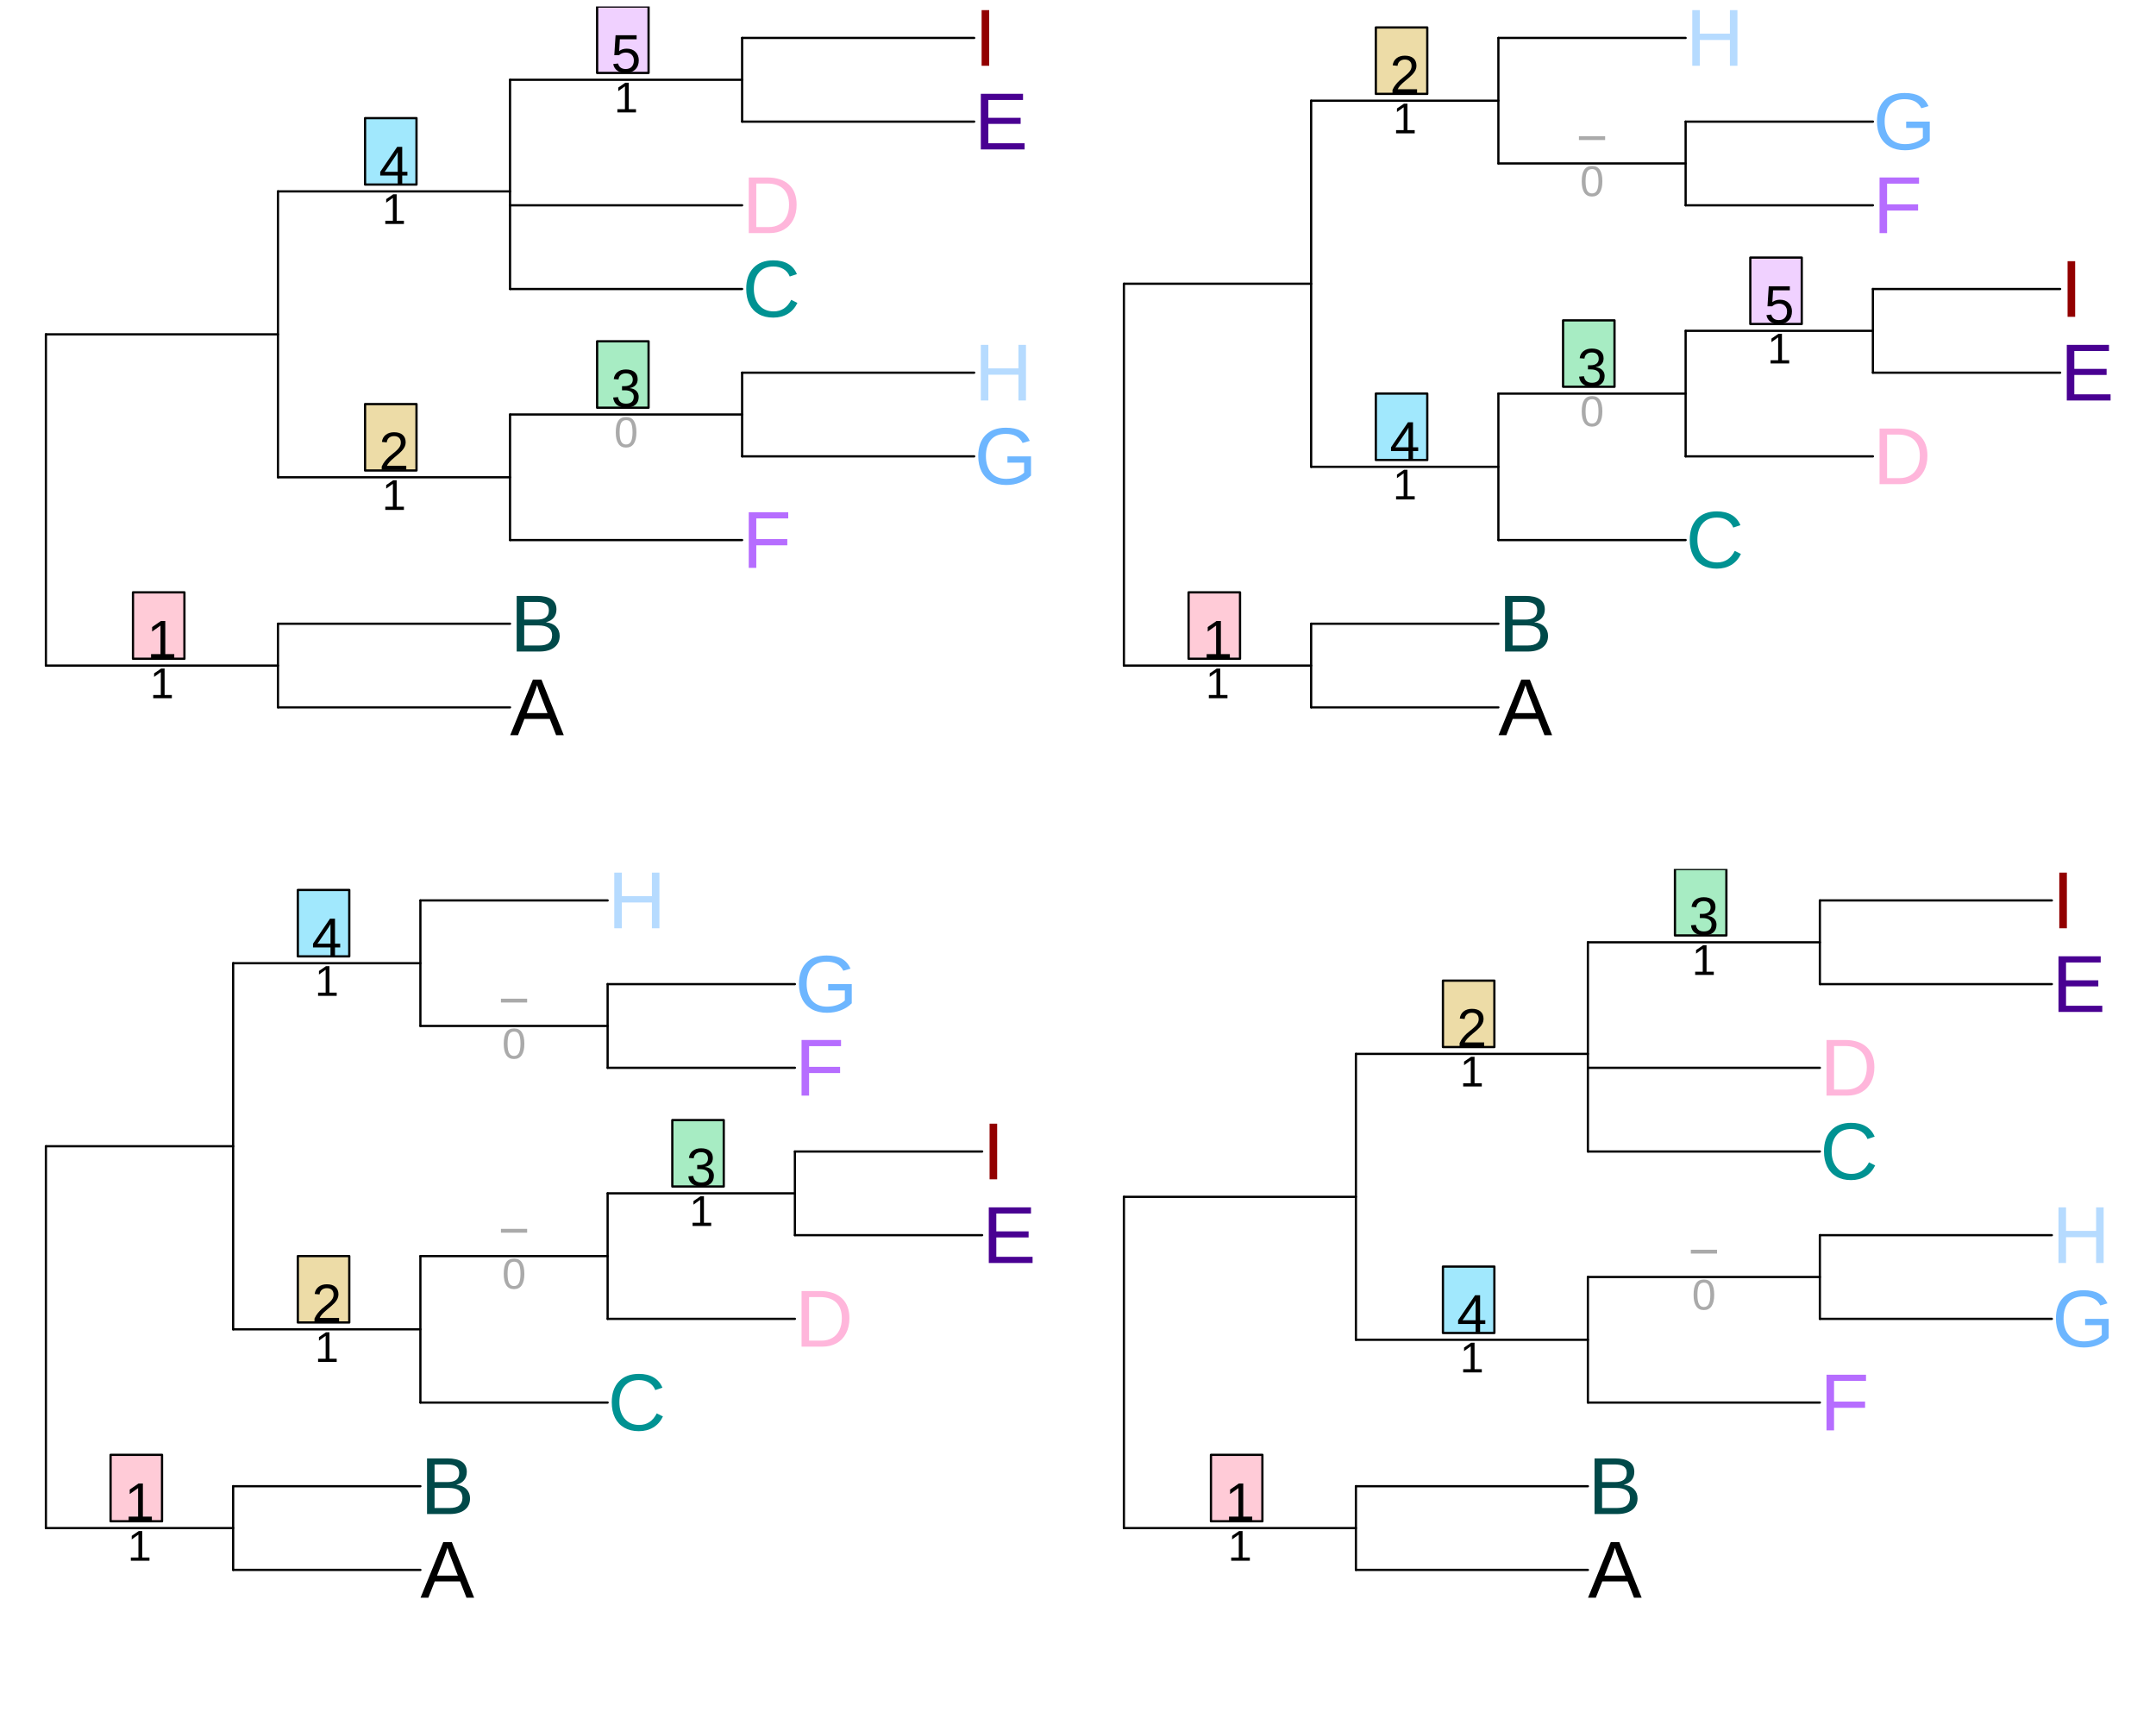
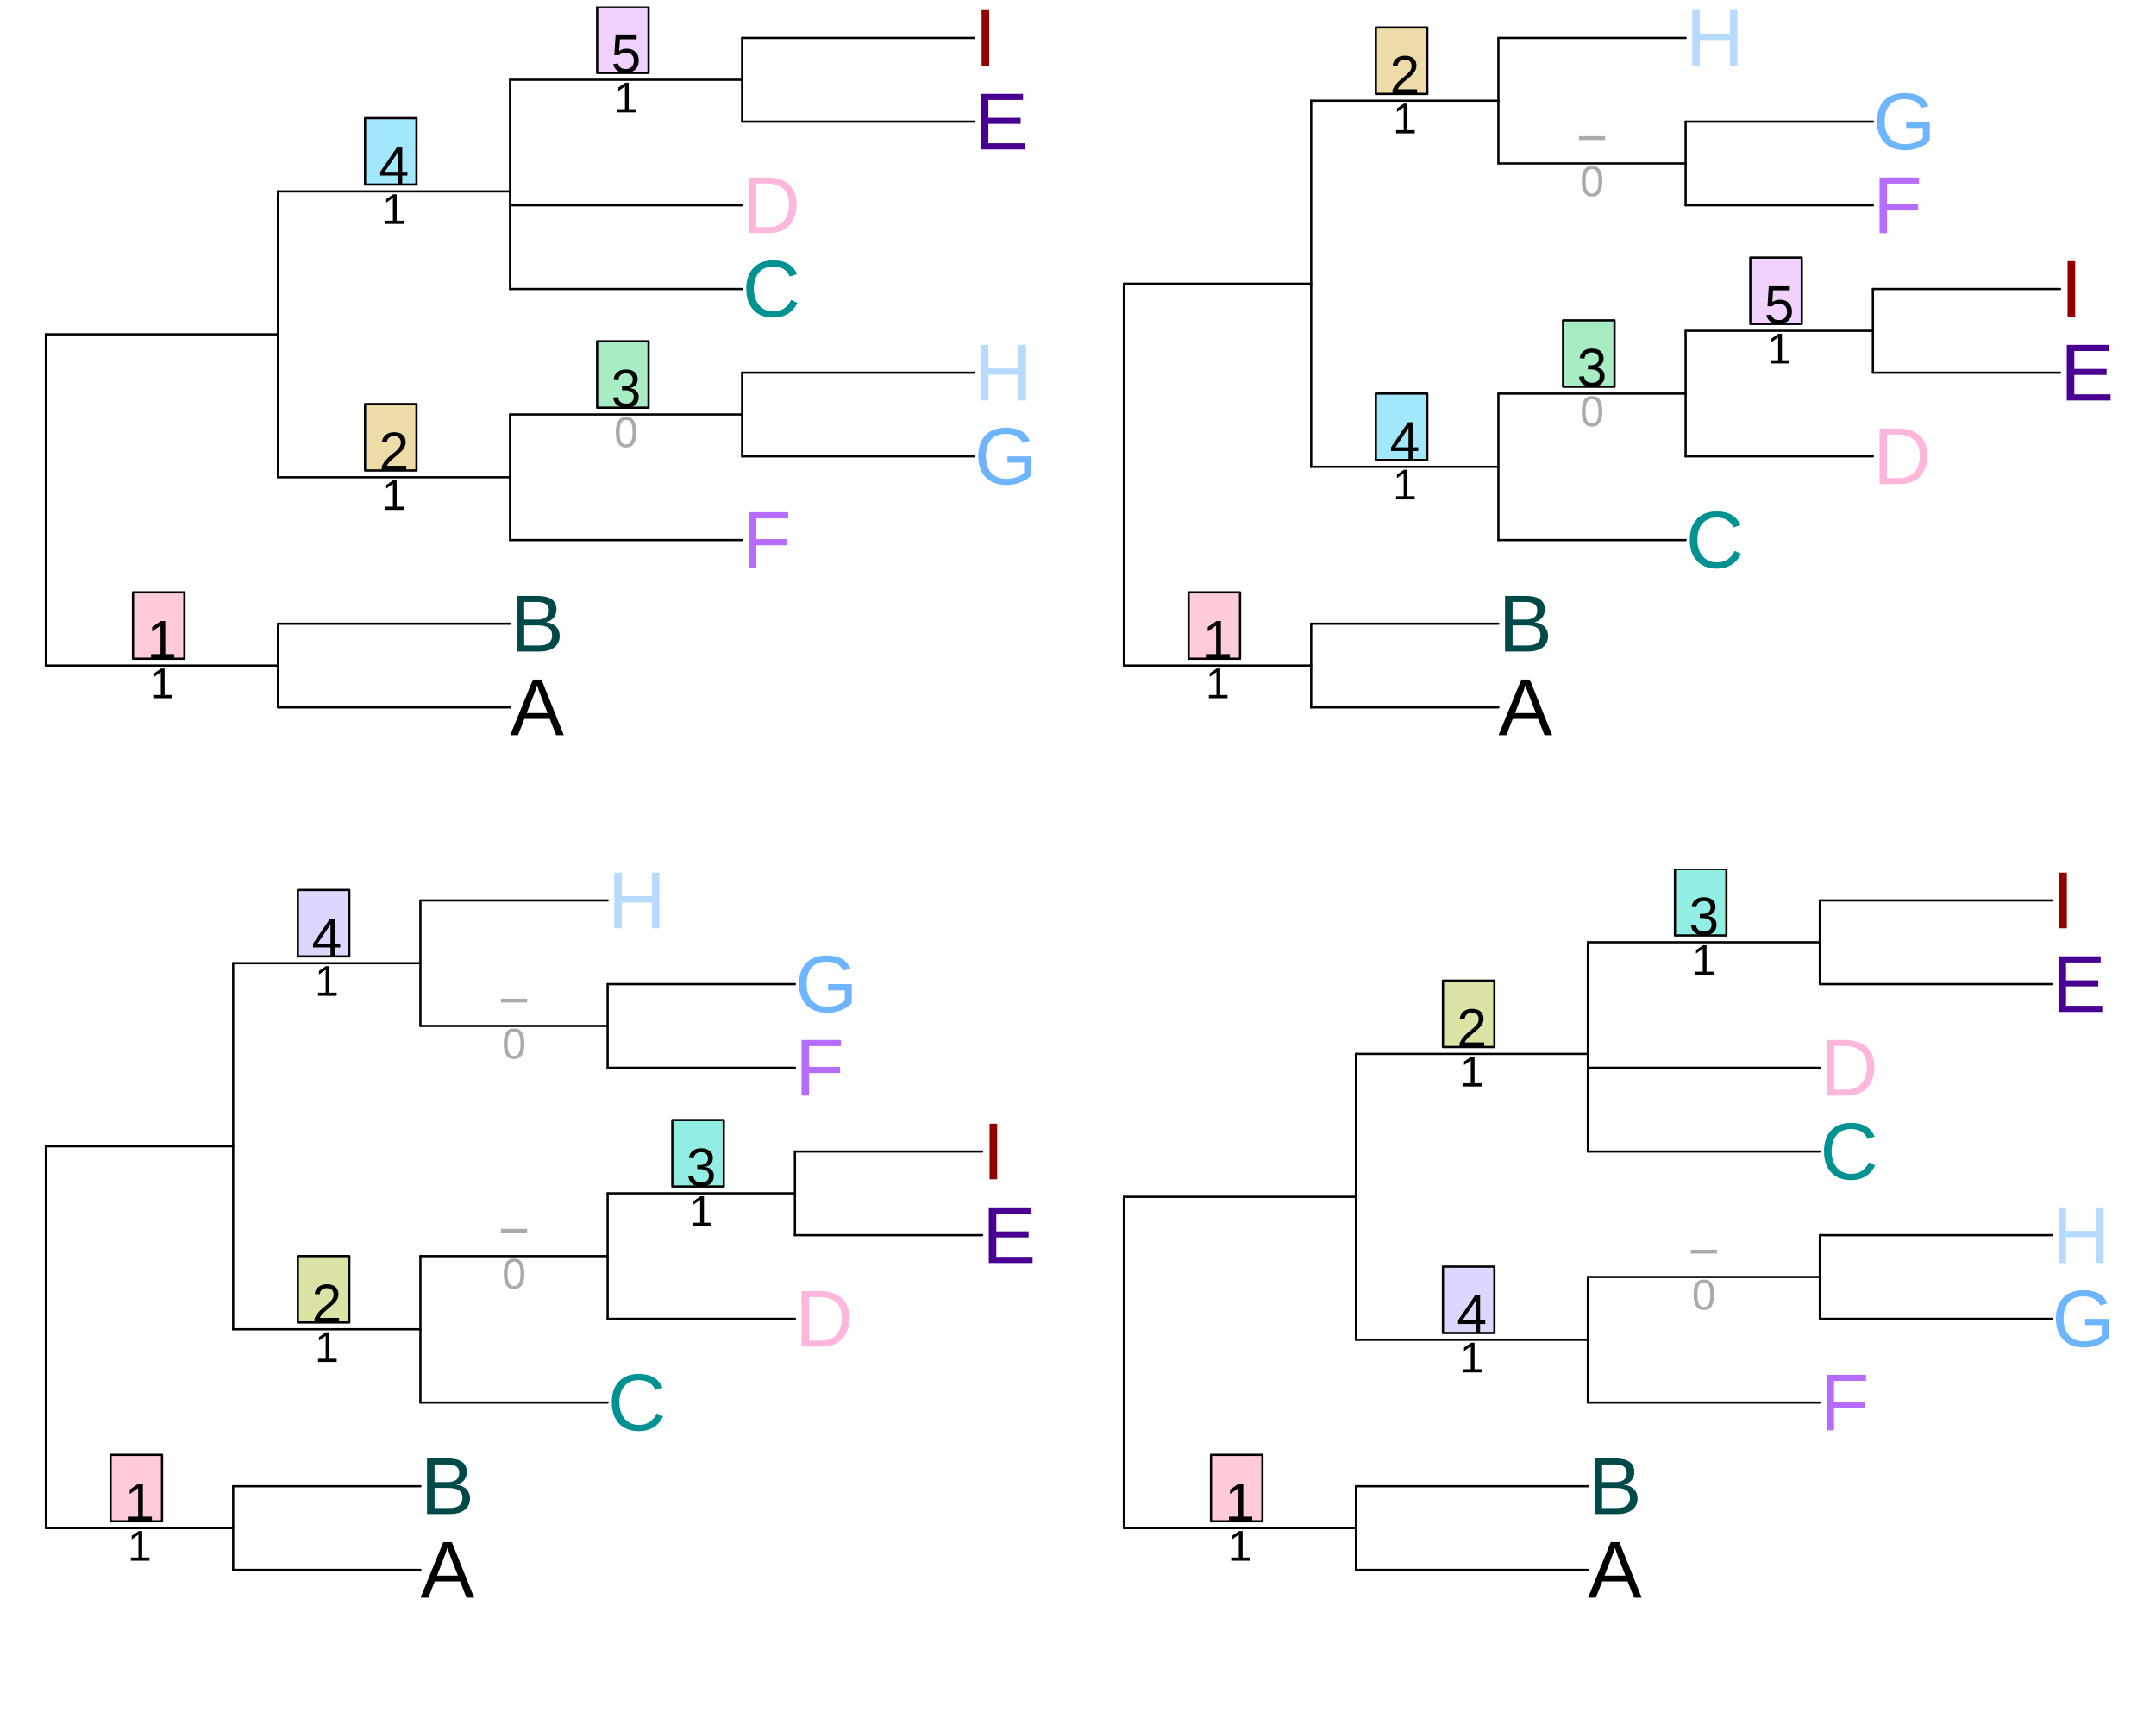
<svg xmlns="http://www.w3.org/2000/svg" viewBox="0 0 720.00 576.00">
  <defs>
    <style type="text/css">
    line, polyline, polygon, path, rect, circle {
      fill: none;
      stroke: #000000;
      stroke-linecap: round;
      stroke-linejoin: round;
      stroke-miterlimit: 10.00;
    }
  </style>
  </defs>
  <rect width="100%" height="100%" style="stroke: none; fill: #FFFFFF;" />
  <defs>
    <clipPath id="cpMC4wMHwzNjAuMDB8Mjg4LjAwfDAuMDA=">
      <rect x="0.00" y="0.00" width="360.00" height="288.00" />
    </clipPath>
  </defs>
  <defs>
    <clipPath id="cpMi4xNnwzNTcuODR8Mjg1Ljg0fDIuMTY=">
      <rect x="2.16" y="2.16" width="355.68" height="283.68" />
    </clipPath>
  </defs>
  <line x1="15.33" y1="222.24" x2="92.83" y2="222.24" style="stroke-width: 0.75;" clip-path="url(#cpMi4xNnwzNTcuODR8Mjg1Ljg0fDIuMTY=)" />
  <line x1="92.83" y1="236.21" x2="170.33" y2="236.21" style="stroke-width: 0.75;" clip-path="url(#cpMi4xNnwzNTcuODR8Mjg1Ljg0fDIuMTY=)" />
  <line x1="92.83" y1="208.27" x2="170.33" y2="208.27" style="stroke-width: 0.75;" clip-path="url(#cpMi4xNnwzNTcuODR8Mjg1Ljg0fDIuMTY=)" />
  <line x1="15.33" y1="111.63" x2="92.83" y2="111.63" style="stroke-width: 0.75;" clip-path="url(#cpMi4xNnwzNTcuODR8Mjg1Ljg0fDIuMTY=)" />
  <line x1="92.83" y1="159.37" x2="170.33" y2="159.37" style="stroke-width: 0.75;" clip-path="url(#cpMi4xNnwzNTcuODR8Mjg1Ljg0fDIuMTY=)" />
  <line x1="170.33" y1="180.33" x2="247.83" y2="180.33" style="stroke-width: 0.75;" clip-path="url(#cpMi4xNnwzNTcuODR8Mjg1Ljg0fDIuMTY=)" />
  <line x1="170.33" y1="138.41" x2="247.83" y2="138.41" style="stroke-width: 0.75;" clip-path="url(#cpMi4xNnwzNTcuODR8Mjg1Ljg0fDIuMTY=)" />
  <line x1="247.83" y1="152.38" x2="325.33" y2="152.38" style="stroke-width: 0.75;" clip-path="url(#cpMi4xNnwzNTcuODR8Mjg1Ljg0fDIuMTY=)" />
  <line x1="247.83" y1="124.44" x2="325.33" y2="124.44" style="stroke-width: 0.75;" clip-path="url(#cpMi4xNnwzNTcuODR8Mjg1Ljg0fDIuMTY=)" />
  <line x1="92.83" y1="63.90" x2="170.33" y2="63.90" style="stroke-width: 0.75;" clip-path="url(#cpMi4xNnwzNTcuODR8Mjg1Ljg0fDIuMTY=)" />
  <line x1="170.33" y1="96.50" x2="247.83" y2="96.50" style="stroke-width: 0.75;" clip-path="url(#cpMi4xNnwzNTcuODR8Mjg1Ljg0fDIuMTY=)" />
  <line x1="170.33" y1="68.55" x2="247.83" y2="68.55" style="stroke-width: 0.75;" clip-path="url(#cpMi4xNnwzNTcuODR8Mjg1Ljg0fDIuMTY=)" />
  <line x1="170.33" y1="26.64" x2="247.83" y2="26.64" style="stroke-width: 0.75;" clip-path="url(#cpMi4xNnwzNTcuODR8Mjg1Ljg0fDIuMTY=)" />
  <line x1="247.83" y1="40.61" x2="325.33" y2="40.61" style="stroke-width: 0.75;" clip-path="url(#cpMi4xNnwzNTcuODR8Mjg1Ljg0fDIuMTY=)" />
  <line x1="247.83" y1="12.67" x2="325.33" y2="12.67" style="stroke-width: 0.75;" clip-path="url(#cpMi4xNnwzNTcuODR8Mjg1Ljg0fDIuMTY=)" />
  <line x1="15.33" y1="222.24" x2="15.33" y2="111.63" style="stroke-width: 0.75;" clip-path="url(#cpMi4xNnwzNTcuODR8Mjg1Ljg0fDIuMTY=)" />
  <line x1="92.83" y1="236.21" x2="92.83" y2="208.27" style="stroke-width: 0.75;" clip-path="url(#cpMi4xNnwzNTcuODR8Mjg1Ljg0fDIuMTY=)" />
  <line x1="92.83" y1="159.37" x2="92.83" y2="63.90" style="stroke-width: 0.75;" clip-path="url(#cpMi4xNnwzNTcuODR8Mjg1Ljg0fDIuMTY=)" />
  <line x1="170.33" y1="180.33" x2="170.33" y2="138.41" style="stroke-width: 0.75;" clip-path="url(#cpMi4xNnwzNTcuODR8Mjg1Ljg0fDIuMTY=)" />
  <line x1="247.83" y1="152.38" x2="247.83" y2="124.44" style="stroke-width: 0.75;" clip-path="url(#cpMi4xNnwzNTcuODR8Mjg1Ljg0fDIuMTY=)" />
  <line x1="170.33" y1="96.50" x2="170.33" y2="26.64" style="stroke-width: 0.75;" clip-path="url(#cpMi4xNnwzNTcuODR8Mjg1Ljg0fDIuMTY=)" />
  <line x1="247.83" y1="40.61" x2="247.83" y2="12.67" style="stroke-width: 0.75;" clip-path="url(#cpMi4xNnwzNTcuODR8Mjg1Ljg0fDIuMTY=)" />
  <g clip-path="url(#cpMi4xNnwzNTcuODR8Mjg1Ljg0fDIuMTY=)">
    <text x="170.33" y="245.50" style="font-size: 27.00px; font-family: Liberation Sans;" textLength="18.02px" lengthAdjust="spacingAndGlyphs">A</text>
  </g>
  <g clip-path="url(#cpMi4xNnwzNTcuODR8Mjg1Ljg0fDIuMTY=)">
    <text x="170.33" y="217.56" style="font-size: 27.00px; fill: #004949; font-family: Liberation Sans;" textLength="18.02px" lengthAdjust="spacingAndGlyphs">B</text>
  </g>
  <g clip-path="url(#cpMi4xNnwzNTcuODR8Mjg1Ljg0fDIuMTY=)">
    <text x="247.83" y="189.62" style="font-size: 27.00px; fill: #B66DFF; font-family: Liberation Sans;" textLength="16.50px" lengthAdjust="spacingAndGlyphs">F</text>
  </g>
  <g clip-path="url(#cpMi4xNnwzNTcuODR8Mjg1Ljg0fDIuMTY=)">
    <text x="325.33" y="161.68" style="font-size: 27.00px; fill: #6DB6FF; font-family: Liberation Sans;" textLength="21.00px" lengthAdjust="spacingAndGlyphs">G</text>
  </g>
  <g clip-path="url(#cpMi4xNnwzNTcuODR8Mjg1Ljg0fDIuMTY=)">
    <text x="325.33" y="133.73" style="font-size: 27.00px; fill: #B6DBFF; font-family: Liberation Sans;" textLength="19.50px" lengthAdjust="spacingAndGlyphs">H</text>
  </g>
  <g clip-path="url(#cpMi4xNnwzNTcuODR8Mjg1Ljg0fDIuMTY=)">
    <text x="247.83" y="105.79" style="font-size: 27.00px; fill: #009292; font-family: Liberation Sans;" textLength="19.50px" lengthAdjust="spacingAndGlyphs">C</text>
  </g>
  <g clip-path="url(#cpMi4xNnwzNTcuODR8Mjg1Ljg0fDIuMTY=)">
    <text x="247.83" y="77.84" style="font-size: 27.00px; fill: #FFB6DB; font-family: Liberation Sans;" textLength="19.50px" lengthAdjust="spacingAndGlyphs">D</text>
  </g>
  <g clip-path="url(#cpMi4xNnwzNTcuODR8Mjg1Ljg0fDIuMTY=)">
    <text x="325.33" y="49.90" style="font-size: 27.00px; fill: #490092; font-family: Liberation Sans;" textLength="18.02px" lengthAdjust="spacingAndGlyphs">E</text>
  </g>
  <g clip-path="url(#cpMi4xNnwzNTcuODR8Mjg1Ljg0fDIuMTY=)">
    <text x="325.33" y="21.96" style="font-size: 27.00px; fill: #920000; font-family: Liberation Sans;" textLength="7.50px" lengthAdjust="spacingAndGlyphs">I</text>
  </g>
  <rect x="44.41" y="197.79" width="17.18" height="22.18" style="stroke-width: 0.75; fill: #FFCBD7;" clip-path="url(#cpMi4xNnwzNTcuODR8Mjg1Ljg0fDIuMTY=)" />
  <rect x="121.91" y="134.92" width="17.18" height="22.18" style="stroke-width: 0.75; fill: #EDDCA7;" clip-path="url(#cpMi4xNnwzNTcuODR8Mjg1Ljg0fDIuMTY=)" />
  <rect x="199.41" y="113.96" width="17.18" height="22.18" style="stroke-width: 0.75; fill: #A7ECC3;" clip-path="url(#cpMi4xNnwzNTcuODR8Mjg1Ljg0fDIuMTY=)" />
  <rect x="121.91" y="39.44" width="17.18" height="22.18" style="stroke-width: 0.75; fill: #A1E8FD;" clip-path="url(#cpMi4xNnwzNTcuODR8Mjg1Ljg0fDIuMTY=)" />
  <rect x="199.41" y="2.18" width="17.18" height="22.18" style="stroke-width: 0.75; fill: #F0D1FF;" clip-path="url(#cpMi4xNnwzNTcuODR8Mjg1Ljg0fDIuMTY=)" />
  <g clip-path="url(#cpMi4xNnwzNTcuODR8Mjg1Ljg0fDIuMTY=)">
    <text x="49.07" y="219.76" style="font-size: 18.00px; font-family: Liberation Sans;" textLength="10.02px" lengthAdjust="spacingAndGlyphs">1</text>
  </g>
  <g clip-path="url(#cpMi4xNnwzNTcuODR8Mjg1Ljg0fDIuMTY=)">
    <text x="126.57" y="156.89" style="font-size: 18.00px; font-family: Liberation Sans;" textLength="10.02px" lengthAdjust="spacingAndGlyphs">2</text>
  </g>
  <g clip-path="url(#cpMi4xNnwzNTcuODR8Mjg1Ljg0fDIuMTY=)">
    <text x="204.07" y="135.93" style="font-size: 18.00px; font-family: Liberation Sans;" textLength="10.02px" lengthAdjust="spacingAndGlyphs">3</text>
  </g>
  <g clip-path="url(#cpMi4xNnwzNTcuODR8Mjg1Ljg0fDIuMTY=)">
    <text x="126.57" y="61.42" style="font-size: 18.00px; font-family: Liberation Sans;" textLength="10.02px" lengthAdjust="spacingAndGlyphs">4</text>
  </g>
  <g clip-path="url(#cpMi4xNnwzNTcuODR8Mjg1Ljg0fDIuMTY=)">
    <text x="204.07" y="24.16" style="font-size: 18.00px; font-family: Liberation Sans;" textLength="10.02px" lengthAdjust="spacingAndGlyphs">5</text>
  </g>
  <g clip-path="url(#cpMi4xNnwzNTcuODR8Mjg1Ljg0fDIuMTY=)">
    <text x="50.08" y="233.14" style="font-size: 14.40px; font-family: Liberation Sans;" textLength="8.00px" lengthAdjust="spacingAndGlyphs">1</text>
  </g>
  <g clip-path="url(#cpMi4xNnwzNTcuODR8Mjg1Ljg0fDIuMTY=)">
    <text x="127.58" y="170.27" style="font-size: 14.40px; font-family: Liberation Sans;" textLength="8.00px" lengthAdjust="spacingAndGlyphs">1</text>
  </g>
  <g clip-path="url(#cpMi4xNnwzNTcuODR8Mjg1Ljg0fDIuMTY=)">
    <text x="205.08" y="149.31" style="font-size: 14.40px; fill: #AAAAAA; font-family: Liberation Sans;" textLength="8.00px" lengthAdjust="spacingAndGlyphs">0</text>
  </g>
  <g clip-path="url(#cpMi4xNnwzNTcuODR8Mjg1Ljg0fDIuMTY=)">
    <text x="127.58" y="74.79" style="font-size: 14.40px; font-family: Liberation Sans;" textLength="8.00px" lengthAdjust="spacingAndGlyphs">1</text>
  </g>
  <g clip-path="url(#cpMi4xNnwzNTcuODR8Mjg1Ljg0fDIuMTY=)">
    <text x="205.08" y="37.54" style="font-size: 14.40px; font-family: Liberation Sans;" textLength="8.00px" lengthAdjust="spacingAndGlyphs">1</text>
  </g>
  <defs>
    <clipPath id="cpMzYyLjE2fDcxNy44NHwyODUuODR8Mi4xNg==">
      <rect x="362.16" y="2.16" width="355.68" height="283.68" />
    </clipPath>
  </defs>
  <defs>
    <clipPath id="cpMzYwLjAwfDcyMC4wMHwyODguMDB8MC4wMA==">
      <rect x="360.00" y="0.00" width="360.00" height="288.00" />
    </clipPath>
  </defs>
  <defs>
    <clipPath id="cpMzYyLjE2fDcxNy44NHwyODUuODR8Mi4xNg==">
      <rect x="362.16" y="2.16" width="355.68" height="283.68" />
    </clipPath>
  </defs>
  <line x1="375.33" y1="222.24" x2="437.86" y2="222.24" style="stroke-width: 0.75;" clip-path="url(#cpMzYyLjE2fDcxNy44NHwyODUuODR8Mi4xNg==)" />
  <line x1="437.86" y1="236.21" x2="500.39" y2="236.21" style="stroke-width: 0.75;" clip-path="url(#cpMzYyLjE2fDcxNy44NHwyODUuODR8Mi4xNg==)" />
  <line x1="437.86" y1="208.27" x2="500.39" y2="208.27" style="stroke-width: 0.75;" clip-path="url(#cpMzYyLjE2fDcxNy44NHwyODUuODR8Mi4xNg==)" />
  <line x1="375.33" y1="94.75" x2="437.86" y2="94.75" style="stroke-width: 0.75;" clip-path="url(#cpMzYyLjE2fDcxNy44NHwyODUuODR8Mi4xNg==)" />
  <line x1="437.86" y1="155.88" x2="500.39" y2="155.88" style="stroke-width: 0.75;" clip-path="url(#cpMzYyLjE2fDcxNy44NHwyODUuODR8Mi4xNg==)" />
  <line x1="500.39" y1="180.33" x2="562.92" y2="180.33" style="stroke-width: 0.75;" clip-path="url(#cpMzYyLjE2fDcxNy44NHwyODUuODR8Mi4xNg==)" />
  <line x1="500.39" y1="131.43" x2="562.92" y2="131.43" style="stroke-width: 0.75;" clip-path="url(#cpMzYyLjE2fDcxNy44NHwyODUuODR8Mi4xNg==)" />
  <line x1="562.92" y1="152.38" x2="625.46" y2="152.38" style="stroke-width: 0.75;" clip-path="url(#cpMzYyLjE2fDcxNy44NHwyODUuODR8Mi4xNg==)" />
  <line x1="562.92" y1="110.47" x2="625.46" y2="110.47" style="stroke-width: 0.75;" clip-path="url(#cpMzYyLjE2fDcxNy44NHwyODUuODR8Mi4xNg==)" />
  <line x1="625.46" y1="124.44" x2="687.99" y2="124.44" style="stroke-width: 0.75;" clip-path="url(#cpMzYyLjE2fDcxNy44NHwyODUuODR8Mi4xNg==)" />
  <line x1="625.46" y1="96.50" x2="687.99" y2="96.50" style="stroke-width: 0.75;" clip-path="url(#cpMzYyLjE2fDcxNy44NHwyODUuODR8Mi4xNg==)" />
  <line x1="437.86" y1="33.62" x2="500.39" y2="33.62" style="stroke-width: 0.75;" clip-path="url(#cpMzYyLjE2fDcxNy44NHwyODUuODR8Mi4xNg==)" />
  <line x1="500.39" y1="54.58" x2="562.92" y2="54.58" style="stroke-width: 0.75;" clip-path="url(#cpMzYyLjE2fDcxNy44NHwyODUuODR8Mi4xNg==)" />
  <line x1="562.92" y1="68.55" x2="625.46" y2="68.55" style="stroke-width: 0.75;" clip-path="url(#cpMzYyLjE2fDcxNy44NHwyODUuODR8Mi4xNg==)" />
  <line x1="562.92" y1="40.61" x2="625.46" y2="40.61" style="stroke-width: 0.75;" clip-path="url(#cpMzYyLjE2fDcxNy44NHwyODUuODR8Mi4xNg==)" />
  <line x1="500.39" y1="12.67" x2="562.92" y2="12.67" style="stroke-width: 0.75;" clip-path="url(#cpMzYyLjE2fDcxNy44NHwyODUuODR8Mi4xNg==)" />
  <line x1="375.33" y1="222.24" x2="375.33" y2="94.75" style="stroke-width: 0.75;" clip-path="url(#cpMzYyLjE2fDcxNy44NHwyODUuODR8Mi4xNg==)" />
  <line x1="437.86" y1="236.21" x2="437.86" y2="208.27" style="stroke-width: 0.75;" clip-path="url(#cpMzYyLjE2fDcxNy44NHwyODUuODR8Mi4xNg==)" />
  <line x1="437.86" y1="155.88" x2="437.86" y2="33.62" style="stroke-width: 0.75;" clip-path="url(#cpMzYyLjE2fDcxNy44NHwyODUuODR8Mi4xNg==)" />
  <line x1="500.39" y1="180.33" x2="500.39" y2="131.43" style="stroke-width: 0.75;" clip-path="url(#cpMzYyLjE2fDcxNy44NHwyODUuODR8Mi4xNg==)" />
  <line x1="562.92" y1="152.38" x2="562.92" y2="110.47" style="stroke-width: 0.75;" clip-path="url(#cpMzYyLjE2fDcxNy44NHwyODUuODR8Mi4xNg==)" />
  <line x1="625.46" y1="124.44" x2="625.46" y2="96.50" style="stroke-width: 0.75;" clip-path="url(#cpMzYyLjE2fDcxNy44NHwyODUuODR8Mi4xNg==)" />
  <line x1="500.39" y1="54.58" x2="500.39" y2="12.67" style="stroke-width: 0.75;" clip-path="url(#cpMzYyLjE2fDcxNy44NHwyODUuODR8Mi4xNg==)" />
  <line x1="562.92" y1="68.55" x2="562.92" y2="40.61" style="stroke-width: 0.75;" clip-path="url(#cpMzYyLjE2fDcxNy44NHwyODUuODR8Mi4xNg==)" />
  <g clip-path="url(#cpMzYyLjE2fDcxNy44NHwyODUuODR8Mi4xNg==)">
    <text x="500.39" y="245.50" style="font-size: 27.00px; font-family: Liberation Sans;" textLength="18.02px" lengthAdjust="spacingAndGlyphs">A</text>
  </g>
  <g clip-path="url(#cpMzYyLjE2fDcxNy44NHwyODUuODR8Mi4xNg==)">
    <text x="500.39" y="217.56" style="font-size: 27.00px; fill: #004949; font-family: Liberation Sans;" textLength="18.02px" lengthAdjust="spacingAndGlyphs">B</text>
  </g>
  <g clip-path="url(#cpMzYyLjE2fDcxNy44NHwyODUuODR8Mi4xNg==)">
    <text x="562.92" y="189.62" style="font-size: 27.00px; fill: #009292; font-family: Liberation Sans;" textLength="19.50px" lengthAdjust="spacingAndGlyphs">C</text>
  </g>
  <g clip-path="url(#cpMzYyLjE2fDcxNy44NHwyODUuODR8Mi4xNg==)">
    <text x="625.46" y="161.67" style="font-size: 27.00px; fill: #FFB6DB; font-family: Liberation Sans;" textLength="19.50px" lengthAdjust="spacingAndGlyphs">D</text>
  </g>
  <g clip-path="url(#cpMzYyLjE2fDcxNy44NHwyODUuODR8Mi4xNg==)">
    <text x="687.99" y="133.73" style="font-size: 27.00px; fill: #490092; font-family: Liberation Sans;" textLength="18.02px" lengthAdjust="spacingAndGlyphs">E</text>
  </g>
  <g clip-path="url(#cpMzYyLjE2fDcxNy44NHwyODUuODR8Mi4xNg==)">
    <text x="687.99" y="105.79" style="font-size: 27.00px; fill: #920000; font-family: Liberation Sans;" textLength="7.50px" lengthAdjust="spacingAndGlyphs">I</text>
  </g>
  <g clip-path="url(#cpMzYyLjE2fDcxNy44NHwyODUuODR8Mi4xNg==)">
    <text x="625.46" y="77.84" style="font-size: 27.00px; fill: #B66DFF; font-family: Liberation Sans;" textLength="16.50px" lengthAdjust="spacingAndGlyphs">F</text>
  </g>
  <g clip-path="url(#cpMzYyLjE2fDcxNy44NHwyODUuODR8Mi4xNg==)">
    <text x="625.46" y="49.91" style="font-size: 27.00px; fill: #6DB6FF; font-family: Liberation Sans;" textLength="21.00px" lengthAdjust="spacingAndGlyphs">G</text>
  </g>
  <g clip-path="url(#cpMzYyLjE2fDcxNy44NHwyODUuODR8Mi4xNg==)">
    <text x="562.92" y="21.96" style="font-size: 27.00px; fill: #B6DBFF; font-family: Liberation Sans;" textLength="19.50px" lengthAdjust="spacingAndGlyphs">H</text>
  </g>
  <rect x="396.93" y="197.79" width="17.18" height="22.18" style="stroke-width: 0.75; fill: #FFCBD7;" clip-path="url(#cpMzYyLjE2fDcxNy44NHwyODUuODR8Mi4xNg==)" />
  <rect x="459.46" y="9.17" width="17.18" height="22.18" style="stroke-width: 0.75; fill: #EDDCA7;" clip-path="url(#cpMzYyLjE2fDcxNy44NHwyODUuODR8Mi4xNg==)" />
  <rect x="521.99" y="106.97" width="17.18" height="22.18" style="stroke-width: 0.75; fill: #A7ECC3;" clip-path="url(#cpMzYyLjE2fDcxNy44NHwyODUuODR8Mi4xNg==)" />
  <rect x="459.46" y="131.42" width="17.18" height="22.18" style="stroke-width: 0.75; fill: #A1E8FD;" clip-path="url(#cpMzYyLjE2fDcxNy44NHwyODUuODR8Mi4xNg==)" />
  <rect x="584.52" y="86.01" width="17.18" height="22.18" style="stroke-width: 0.75; fill: #F0D1FF;" clip-path="url(#cpMzYyLjE2fDcxNy44NHwyODUuODR8Mi4xNg==)" />
  <g clip-path="url(#cpMzYyLjE2fDcxNy44NHwyODUuODR8Mi4xNg==)">
    <text x="401.59" y="219.76" style="font-size: 18.00px; font-family: Liberation Sans;" textLength="10.02px" lengthAdjust="spacingAndGlyphs">1</text>
  </g>
  <g clip-path="url(#cpMzYyLjE2fDcxNy44NHwyODUuODR8Mi4xNg==)">
    <text x="464.12" y="31.15" style="font-size: 18.00px; font-family: Liberation Sans;" textLength="10.02px" lengthAdjust="spacingAndGlyphs">2</text>
  </g>
  <g clip-path="url(#cpMzYyLjE2fDcxNy44NHwyODUuODR8Mi4xNg==)">
    <text x="526.65" y="128.95" style="font-size: 18.00px; font-family: Liberation Sans;" textLength="10.02px" lengthAdjust="spacingAndGlyphs">3</text>
  </g>
  <g clip-path="url(#cpMzYyLjE2fDcxNy44NHwyODUuODR8Mi4xNg==)">
    <text x="464.12" y="153.40" style="font-size: 18.00px; font-family: Liberation Sans;" textLength="10.02px" lengthAdjust="spacingAndGlyphs">4</text>
  </g>
  <g clip-path="url(#cpMzYyLjE2fDcxNy44NHwyODUuODR8Mi4xNg==)">
    <text x="589.18" y="107.99" style="font-size: 18.00px; font-family: Liberation Sans;" textLength="10.02px" lengthAdjust="spacingAndGlyphs">5</text>
  </g>
  <g clip-path="url(#cpMzYyLjE2fDcxNy44NHwyODUuODR8Mi4xNg==)">
    <text x="402.60" y="233.14" style="font-size: 14.40px; font-family: Liberation Sans;" textLength="8.00px" lengthAdjust="spacingAndGlyphs">1</text>
  </g>
  <g clip-path="url(#cpMzYyLjE2fDcxNy44NHwyODUuODR8Mi4xNg==)">
    <text x="465.13" y="44.52" style="font-size: 14.40px; font-family: Liberation Sans;" textLength="8.00px" lengthAdjust="spacingAndGlyphs">1</text>
  </g>
  <g clip-path="url(#cpMzYyLjE2fDcxNy44NHwyODUuODR8Mi4xNg==)">
    <text x="527.66" y="142.32" style="font-size: 14.40px; fill: #AAAAAA; font-family: Liberation Sans;" textLength="8.00px" lengthAdjust="spacingAndGlyphs">0</text>
  </g>
  <g clip-path="url(#cpMzYyLjE2fDcxNy44NHwyODUuODR8Mi4xNg==)">
    <text x="465.13" y="166.77" style="font-size: 14.40px; font-family: Liberation Sans;" textLength="8.00px" lengthAdjust="spacingAndGlyphs">1</text>
  </g>
  <g clip-path="url(#cpMzYyLjE2fDcxNy44NHwyODUuODR8Mi4xNg==)">
    <text x="590.19" y="121.36" style="font-size: 14.40px; font-family: Liberation Sans;" textLength="8.00px" lengthAdjust="spacingAndGlyphs">1</text>
  </g>
  <g clip-path="url(#cpMzYyLjE2fDcxNy44NHwyODUuODR8Mi4xNg==)">
    <text x="526.40" y="52.10" style="font-size: 18.00px; fill: #AAAAAA; font-family: Liberation Sans;" textLength="10.52px" lengthAdjust="spacingAndGlyphs">−</text>
  </g>
  <g clip-path="url(#cpMzYyLjE2fDcxNy44NHwyODUuODR8Mi4xNg==)">
    <text x="527.66" y="65.48" style="font-size: 14.40px; fill: #AAAAAA; font-family: Liberation Sans;" textLength="8.00px" lengthAdjust="spacingAndGlyphs">0</text>
  </g>
  <defs>
    <clipPath id="cpMi4xNnwzNTcuODR8NTczLjg0fDI5MC4xNg==">
      <rect x="2.16" y="290.16" width="355.68" height="283.68" />
    </clipPath>
  </defs>
  <defs>
    <clipPath id="cpMC4wMHwzNjAuMDB8NTc2LjAwfDI4OC4wMA==">
      <rect x="0.00" y="288.00" width="360.00" height="288.00" />
    </clipPath>
  </defs>
  <defs>
    <clipPath id="cpMi4xNnwzNTcuODR8NTczLjg0fDI5MC4xNg==">
      <rect x="2.16" y="290.16" width="355.68" height="283.68" />
    </clipPath>
  </defs>
  <line x1="15.33" y1="510.24" x2="77.86" y2="510.24" style="stroke-width: 0.75;" clip-path="url(#cpMi4xNnwzNTcuODR8NTczLjg0fDI5MC4xNg==)" />
  <line x1="77.86" y1="524.21" x2="140.39" y2="524.21" style="stroke-width: 0.75;" clip-path="url(#cpMi4xNnwzNTcuODR8NTczLjg0fDI5MC4xNg==)" />
  <line x1="77.86" y1="496.27" x2="140.39" y2="496.27" style="stroke-width: 0.75;" clip-path="url(#cpMi4xNnwzNTcuODR8NTczLjg0fDI5MC4xNg==)" />
  <line x1="15.33" y1="382.75" x2="77.86" y2="382.75" style="stroke-width: 0.75;" clip-path="url(#cpMi4xNnwzNTcuODR8NTczLjg0fDI5MC4xNg==)" />
  <line x1="77.86" y1="443.88" x2="140.39" y2="443.88" style="stroke-width: 0.75;" clip-path="url(#cpMi4xNnwzNTcuODR8NTczLjg0fDI5MC4xNg==)" />
  <line x1="140.39" y1="468.33" x2="202.92" y2="468.33" style="stroke-width: 0.75;" clip-path="url(#cpMi4xNnwzNTcuODR8NTczLjg0fDI5MC4xNg==)" />
  <line x1="140.39" y1="419.43" x2="202.92" y2="419.43" style="stroke-width: 0.75;" clip-path="url(#cpMi4xNnwzNTcuODR8NTczLjg0fDI5MC4xNg==)" />
  <line x1="202.92" y1="440.38" x2="265.46" y2="440.38" style="stroke-width: 0.75;" clip-path="url(#cpMi4xNnwzNTcuODR8NTczLjg0fDI5MC4xNg==)" />
  <line x1="202.92" y1="398.47" x2="265.46" y2="398.47" style="stroke-width: 0.75;" clip-path="url(#cpMi4xNnwzNTcuODR8NTczLjg0fDI5MC4xNg==)" />
  <line x1="265.46" y1="412.44" x2="327.99" y2="412.44" style="stroke-width: 0.75;" clip-path="url(#cpMi4xNnwzNTcuODR8NTczLjg0fDI5MC4xNg==)" />
  <line x1="265.46" y1="384.50" x2="327.99" y2="384.50" style="stroke-width: 0.75;" clip-path="url(#cpMi4xNnwzNTcuODR8NTczLjg0fDI5MC4xNg==)" />
  <line x1="77.86" y1="321.62" x2="140.39" y2="321.62" style="stroke-width: 0.75;" clip-path="url(#cpMi4xNnwzNTcuODR8NTczLjg0fDI5MC4xNg==)" />
  <line x1="140.39" y1="342.58" x2="202.92" y2="342.58" style="stroke-width: 0.75;" clip-path="url(#cpMi4xNnwzNTcuODR8NTczLjg0fDI5MC4xNg==)" />
  <line x1="202.92" y1="356.55" x2="265.46" y2="356.55" style="stroke-width: 0.75;" clip-path="url(#cpMi4xNnwzNTcuODR8NTczLjg0fDI5MC4xNg==)" />
  <line x1="202.92" y1="328.61" x2="265.46" y2="328.61" style="stroke-width: 0.75;" clip-path="url(#cpMi4xNnwzNTcuODR8NTczLjg0fDI5MC4xNg==)" />
  <line x1="140.39" y1="300.67" x2="202.92" y2="300.67" style="stroke-width: 0.75;" clip-path="url(#cpMi4xNnwzNTcuODR8NTczLjg0fDI5MC4xNg==)" />
  <line x1="15.33" y1="510.24" x2="15.33" y2="382.75" style="stroke-width: 0.75;" clip-path="url(#cpMi4xNnwzNTcuODR8NTczLjg0fDI5MC4xNg==)" />
  <line x1="77.86" y1="524.21" x2="77.86" y2="496.27" style="stroke-width: 0.75;" clip-path="url(#cpMi4xNnwzNTcuODR8NTczLjg0fDI5MC4xNg==)" />
  <line x1="77.86" y1="443.88" x2="77.86" y2="321.62" style="stroke-width: 0.75;" clip-path="url(#cpMi4xNnwzNTcuODR8NTczLjg0fDI5MC4xNg==)" />
  <line x1="140.39" y1="468.33" x2="140.39" y2="419.43" style="stroke-width: 0.75;" clip-path="url(#cpMi4xNnwzNTcuODR8NTczLjg0fDI5MC4xNg==)" />
  <line x1="202.92" y1="440.38" x2="202.92" y2="398.47" style="stroke-width: 0.75;" clip-path="url(#cpMi4xNnwzNTcuODR8NTczLjg0fDI5MC4xNg==)" />
  <line x1="265.46" y1="412.44" x2="265.46" y2="384.50" style="stroke-width: 0.75;" clip-path="url(#cpMi4xNnwzNTcuODR8NTczLjg0fDI5MC4xNg==)" />
  <line x1="140.39" y1="342.58" x2="140.39" y2="300.67" style="stroke-width: 0.75;" clip-path="url(#cpMi4xNnwzNTcuODR8NTczLjg0fDI5MC4xNg==)" />
  <line x1="202.92" y1="356.55" x2="202.92" y2="328.61" style="stroke-width: 0.75;" clip-path="url(#cpMi4xNnwzNTcuODR8NTczLjg0fDI5MC4xNg==)" />
  <g clip-path="url(#cpMi4xNnwzNTcuODR8NTczLjg0fDI5MC4xNg==)">
    <text x="140.39" y="533.50" style="font-size: 27.00px; font-family: Liberation Sans;" textLength="18.02px" lengthAdjust="spacingAndGlyphs">A</text>
  </g>
  <g clip-path="url(#cpMi4xNnwzNTcuODR8NTczLjg0fDI5MC4xNg==)">
    <text x="140.39" y="505.56" style="font-size: 27.00px; fill: #004949; font-family: Liberation Sans;" textLength="18.02px" lengthAdjust="spacingAndGlyphs">B</text>
  </g>
  <g clip-path="url(#cpMi4xNnwzNTcuODR8NTczLjg0fDI5MC4xNg==)">
    <text x="202.92" y="477.62" style="font-size: 27.00px; fill: #009292; font-family: Liberation Sans;" textLength="19.50px" lengthAdjust="spacingAndGlyphs">C</text>
  </g>
  <g clip-path="url(#cpMi4xNnwzNTcuODR8NTczLjg0fDI5MC4xNg==)">
    <text x="265.46" y="449.67" style="font-size: 27.00px; fill: #FFB6DB; font-family: Liberation Sans;" textLength="19.50px" lengthAdjust="spacingAndGlyphs">D</text>
  </g>
  <g clip-path="url(#cpMi4xNnwzNTcuODR8NTczLjg0fDI5MC4xNg==)">
    <text x="327.99" y="421.73" style="font-size: 27.00px; fill: #490092; font-family: Liberation Sans;" textLength="18.02px" lengthAdjust="spacingAndGlyphs">E</text>
  </g>
  <g clip-path="url(#cpMi4xNnwzNTcuODR8NTczLjg0fDI5MC4xNg==)">
    <text x="327.99" y="393.79" style="font-size: 27.00px; fill: #920000; font-family: Liberation Sans;" textLength="7.50px" lengthAdjust="spacingAndGlyphs">I</text>
  </g>
  <g clip-path="url(#cpMi4xNnwzNTcuODR8NTczLjg0fDI5MC4xNg==)">
    <text x="265.46" y="365.84" style="font-size: 27.00px; fill: #B66DFF; font-family: Liberation Sans;" textLength="16.50px" lengthAdjust="spacingAndGlyphs">F</text>
  </g>
  <g clip-path="url(#cpMi4xNnwzNTcuODR8NTczLjg0fDI5MC4xNg==)">
    <text x="265.46" y="337.91" style="font-size: 27.00px; fill: #6DB6FF; font-family: Liberation Sans;" textLength="21.00px" lengthAdjust="spacingAndGlyphs">G</text>
  </g>
  <g clip-path="url(#cpMi4xNnwzNTcuODR8NTczLjg0fDI5MC4xNg==)">
    <text x="202.92" y="309.96" style="font-size: 27.00px; fill: #B6DBFF; font-family: Liberation Sans;" textLength="19.50px" lengthAdjust="spacingAndGlyphs">H</text>
  </g>
  <rect x="36.93" y="485.79" width="17.18" height="22.18" style="stroke-width: 0.75; fill: #FFCBD7;" clip-path="url(#cpMi4xNnwzNTcuODR8NTczLjg0fDI5MC4xNg==)" />
-   <rect x="99.46" y="419.42" width="17.18" height="22.18" style="stroke-width: 0.75; fill: #EDDCA7;" clip-path="url(#cpMi4xNnwzNTcuODR8NTczLjg0fDI5MC4xNg==)" />
-   <rect x="224.52" y="374.01" width="17.18" height="22.18" style="stroke-width: 0.75; fill: #A7ECC3;" clip-path="url(#cpMi4xNnwzNTcuODR8NTczLjg0fDI5MC4xNg==)" />
-   <rect x="99.46" y="297.17" width="17.18" height="22.18" style="stroke-width: 0.75; fill: #A1E8FD;" clip-path="url(#cpMi4xNnwzNTcuODR8NTczLjg0fDI5MC4xNg==)" />
+   <rect x="99.46" y="419.42" width="17.18" height="22.18" style="stroke-width: 0.75; fill: #DCE1A6;" clip-path="url(#cpMi4xNnwzNTcuODR8NTczLjg0fDI5MC4xNg==)" />
+   <rect x="224.52" y="374.01" width="17.18" height="22.18" style="stroke-width: 0.75; fill: #92EDE2;" clip-path="url(#cpMi4xNnwzNTcuODR8NTczLjg0fDI5MC4xNg==)" />
+   <rect x="99.46" y="297.17" width="17.18" height="22.18" style="stroke-width: 0.75; fill: #DDD7FF;" clip-path="url(#cpMi4xNnwzNTcuODR8NTczLjg0fDI5MC4xNg==)" />
  <g clip-path="url(#cpMi4xNnwzNTcuODR8NTczLjg0fDI5MC4xNg==)">
    <text x="41.59" y="507.76" style="font-size: 18.00px; font-family: Liberation Sans;" textLength="10.02px" lengthAdjust="spacingAndGlyphs">1</text>
  </g>
  <g clip-path="url(#cpMi4xNnwzNTcuODR8NTczLjg0fDI5MC4xNg==)">
    <text x="104.12" y="441.40" style="font-size: 18.00px; font-family: Liberation Sans;" textLength="10.02px" lengthAdjust="spacingAndGlyphs">2</text>
  </g>
  <g clip-path="url(#cpMi4xNnwzNTcuODR8NTczLjg0fDI5MC4xNg==)">
    <text x="229.18" y="395.99" style="font-size: 18.00px; font-family: Liberation Sans;" textLength="10.02px" lengthAdjust="spacingAndGlyphs">3</text>
  </g>
  <g clip-path="url(#cpMi4xNnwzNTcuODR8NTczLjg0fDI5MC4xNg==)">
    <text x="104.12" y="319.15" style="font-size: 18.00px; font-family: Liberation Sans;" textLength="10.02px" lengthAdjust="spacingAndGlyphs">4</text>
  </g>
  <g clip-path="url(#cpMi4xNnwzNTcuODR8NTczLjg0fDI5MC4xNg==)">
    <text x="42.60" y="521.14" style="font-size: 14.40px; font-family: Liberation Sans;" textLength="8.00px" lengthAdjust="spacingAndGlyphs">1</text>
  </g>
  <g clip-path="url(#cpMi4xNnwzNTcuODR8NTczLjg0fDI5MC4xNg==)">
    <text x="105.13" y="454.77" style="font-size: 14.40px; font-family: Liberation Sans;" textLength="8.00px" lengthAdjust="spacingAndGlyphs">1</text>
  </g>
  <g clip-path="url(#cpMi4xNnwzNTcuODR8NTczLjg0fDI5MC4xNg==)">
    <text x="230.19" y="409.36" style="font-size: 14.40px; font-family: Liberation Sans;" textLength="8.00px" lengthAdjust="spacingAndGlyphs">1</text>
  </g>
  <g clip-path="url(#cpMi4xNnwzNTcuODR8NTczLjg0fDI5MC4xNg==)">
    <text x="105.13" y="332.52" style="font-size: 14.40px; font-family: Liberation Sans;" textLength="8.00px" lengthAdjust="spacingAndGlyphs">1</text>
  </g>
  <g clip-path="url(#cpMi4xNnwzNTcuODR8NTczLjg0fDI5MC4xNg==)">
    <text x="166.40" y="416.95" style="font-size: 18.00px; fill: #AAAAAA; font-family: Liberation Sans;" textLength="10.52px" lengthAdjust="spacingAndGlyphs">−</text>
  </g>
  <g clip-path="url(#cpMi4xNnwzNTcuODR8NTczLjg0fDI5MC4xNg==)">
    <text x="166.40" y="340.10" style="font-size: 18.00px; fill: #AAAAAA; font-family: Liberation Sans;" textLength="10.52px" lengthAdjust="spacingAndGlyphs">−</text>
  </g>
  <g clip-path="url(#cpMi4xNnwzNTcuODR8NTczLjg0fDI5MC4xNg==)">
    <text x="167.66" y="430.32" style="font-size: 14.40px; fill: #AAAAAA; font-family: Liberation Sans;" textLength="8.00px" lengthAdjust="spacingAndGlyphs">0</text>
  </g>
  <g clip-path="url(#cpMi4xNnwzNTcuODR8NTczLjg0fDI5MC4xNg==)">
    <text x="167.66" y="353.48" style="font-size: 14.40px; fill: #AAAAAA; font-family: Liberation Sans;" textLength="8.00px" lengthAdjust="spacingAndGlyphs">0</text>
  </g>
  <defs>
    <clipPath id="cpMzYyLjE2fDcxNy44NHw1NzMuODR8MjkwLjE2">
      <rect x="362.16" y="290.16" width="355.68" height="283.68" />
    </clipPath>
  </defs>
  <defs>
    <clipPath id="cpMzYwLjAwfDcyMC4wMHw1NzYuMDB8Mjg4LjAw">
      <rect x="360.00" y="288.00" width="360.00" height="288.00" />
    </clipPath>
  </defs>
  <defs>
    <clipPath id="cpMzYyLjE2fDcxNy44NHw1NzMuODR8MjkwLjE2">
      <rect x="362.16" y="290.16" width="355.68" height="283.68" />
    </clipPath>
  </defs>
  <line x1="375.33" y1="510.24" x2="452.81" y2="510.24" style="stroke-width: 0.75;" clip-path="url(#cpMzYyLjE2fDcxNy44NHw1NzMuODR8MjkwLjE2)" />
  <line x1="452.81" y1="524.21" x2="530.28" y2="524.21" style="stroke-width: 0.75;" clip-path="url(#cpMzYyLjE2fDcxNy44NHw1NzMuODR8MjkwLjE2)" />
  <line x1="452.81" y1="496.27" x2="530.28" y2="496.27" style="stroke-width: 0.75;" clip-path="url(#cpMzYyLjE2fDcxNy44NHw1NzMuODR8MjkwLjE2)" />
  <line x1="375.33" y1="399.63" x2="452.81" y2="399.63" style="stroke-width: 0.75;" clip-path="url(#cpMzYyLjE2fDcxNy44NHw1NzMuODR8MjkwLjE2)" />
  <line x1="452.81" y1="447.37" x2="530.28" y2="447.37" style="stroke-width: 0.75;" clip-path="url(#cpMzYyLjE2fDcxNy44NHw1NzMuODR8MjkwLjE2)" />
  <line x1="530.28" y1="468.33" x2="607.75" y2="468.33" style="stroke-width: 0.75;" clip-path="url(#cpMzYyLjE2fDcxNy44NHw1NzMuODR8MjkwLjE2)" />
  <line x1="530.28" y1="426.41" x2="607.75" y2="426.41" style="stroke-width: 0.75;" clip-path="url(#cpMzYyLjE2fDcxNy44NHw1NzMuODR8MjkwLjE2)" />
  <line x1="607.75" y1="440.38" x2="685.22" y2="440.38" style="stroke-width: 0.75;" clip-path="url(#cpMzYyLjE2fDcxNy44NHw1NzMuODR8MjkwLjE2)" />
  <line x1="607.75" y1="412.44" x2="685.22" y2="412.44" style="stroke-width: 0.75;" clip-path="url(#cpMzYyLjE2fDcxNy44NHw1NzMuODR8MjkwLjE2)" />
  <line x1="452.81" y1="351.90" x2="530.28" y2="351.90" style="stroke-width: 0.75;" clip-path="url(#cpMzYyLjE2fDcxNy44NHw1NzMuODR8MjkwLjE2)" />
  <line x1="530.28" y1="384.50" x2="607.75" y2="384.50" style="stroke-width: 0.75;" clip-path="url(#cpMzYyLjE2fDcxNy44NHw1NzMuODR8MjkwLjE2)" />
  <line x1="530.28" y1="356.55" x2="607.75" y2="356.55" style="stroke-width: 0.75;" clip-path="url(#cpMzYyLjE2fDcxNy44NHw1NzMuODR8MjkwLjE2)" />
  <line x1="530.28" y1="314.64" x2="607.75" y2="314.64" style="stroke-width: 0.75;" clip-path="url(#cpMzYyLjE2fDcxNy44NHw1NzMuODR8MjkwLjE2)" />
  <line x1="607.75" y1="328.61" x2="685.22" y2="328.61" style="stroke-width: 0.75;" clip-path="url(#cpMzYyLjE2fDcxNy44NHw1NzMuODR8MjkwLjE2)" />
  <line x1="607.75" y1="300.67" x2="685.22" y2="300.67" style="stroke-width: 0.75;" clip-path="url(#cpMzYyLjE2fDcxNy44NHw1NzMuODR8MjkwLjE2)" />
  <line x1="375.33" y1="510.24" x2="375.33" y2="399.63" style="stroke-width: 0.75;" clip-path="url(#cpMzYyLjE2fDcxNy44NHw1NzMuODR8MjkwLjE2)" />
  <line x1="452.81" y1="524.21" x2="452.81" y2="496.27" style="stroke-width: 0.75;" clip-path="url(#cpMzYyLjE2fDcxNy44NHw1NzMuODR8MjkwLjE2)" />
  <line x1="452.81" y1="447.37" x2="452.81" y2="351.90" style="stroke-width: 0.75;" clip-path="url(#cpMzYyLjE2fDcxNy44NHw1NzMuODR8MjkwLjE2)" />
  <line x1="530.28" y1="468.33" x2="530.28" y2="426.41" style="stroke-width: 0.75;" clip-path="url(#cpMzYyLjE2fDcxNy44NHw1NzMuODR8MjkwLjE2)" />
  <line x1="607.75" y1="440.38" x2="607.75" y2="412.44" style="stroke-width: 0.75;" clip-path="url(#cpMzYyLjE2fDcxNy44NHw1NzMuODR8MjkwLjE2)" />
  <line x1="530.28" y1="384.50" x2="530.28" y2="314.64" style="stroke-width: 0.75;" clip-path="url(#cpMzYyLjE2fDcxNy44NHw1NzMuODR8MjkwLjE2)" />
  <line x1="607.75" y1="328.61" x2="607.75" y2="300.67" style="stroke-width: 0.75;" clip-path="url(#cpMzYyLjE2fDcxNy44NHw1NzMuODR8MjkwLjE2)" />
  <g clip-path="url(#cpMzYyLjE2fDcxNy44NHw1NzMuODR8MjkwLjE2)">
    <text x="530.28" y="533.50" style="font-size: 27.00px; font-family: Liberation Sans;" textLength="18.02px" lengthAdjust="spacingAndGlyphs">A</text>
  </g>
  <g clip-path="url(#cpMzYyLjE2fDcxNy44NHw1NzMuODR8MjkwLjE2)">
    <text x="530.28" y="505.56" style="font-size: 27.00px; fill: #004949; font-family: Liberation Sans;" textLength="18.02px" lengthAdjust="spacingAndGlyphs">B</text>
  </g>
  <g clip-path="url(#cpMzYyLjE2fDcxNy44NHw1NzMuODR8MjkwLjE2)">
    <text x="607.75" y="477.62" style="font-size: 27.00px; fill: #B66DFF; font-family: Liberation Sans;" textLength="16.50px" lengthAdjust="spacingAndGlyphs">F</text>
  </g>
  <g clip-path="url(#cpMzYyLjE2fDcxNy44NHw1NzMuODR8MjkwLjE2)">
    <text x="685.22" y="449.68" style="font-size: 27.00px; fill: #6DB6FF; font-family: Liberation Sans;" textLength="21.00px" lengthAdjust="spacingAndGlyphs">G</text>
  </g>
  <g clip-path="url(#cpMzYyLjE2fDcxNy44NHw1NzMuODR8MjkwLjE2)">
    <text x="685.22" y="421.73" style="font-size: 27.00px; fill: #B6DBFF; font-family: Liberation Sans;" textLength="19.50px" lengthAdjust="spacingAndGlyphs">H</text>
  </g>
  <g clip-path="url(#cpMzYyLjE2fDcxNy44NHw1NzMuODR8MjkwLjE2)">
    <text x="607.75" y="393.79" style="font-size: 27.00px; fill: #009292; font-family: Liberation Sans;" textLength="19.50px" lengthAdjust="spacingAndGlyphs">C</text>
  </g>
  <g clip-path="url(#cpMzYyLjE2fDcxNy44NHw1NzMuODR8MjkwLjE2)">
    <text x="607.75" y="365.84" style="font-size: 27.00px; fill: #FFB6DB; font-family: Liberation Sans;" textLength="19.50px" lengthAdjust="spacingAndGlyphs">D</text>
  </g>
  <g clip-path="url(#cpMzYyLjE2fDcxNy44NHw1NzMuODR8MjkwLjE2)">
    <text x="685.22" y="337.90" style="font-size: 27.00px; fill: #490092; font-family: Liberation Sans;" textLength="18.02px" lengthAdjust="spacingAndGlyphs">E</text>
  </g>
  <g clip-path="url(#cpMzYyLjE2fDcxNy44NHw1NzMuODR8MjkwLjE2)">
    <text x="685.22" y="309.96" style="font-size: 27.00px; fill: #920000; font-family: Liberation Sans;" textLength="7.50px" lengthAdjust="spacingAndGlyphs">I</text>
  </g>
  <rect x="404.40" y="485.79" width="17.18" height="22.18" style="stroke-width: 0.75; fill: #FFCBD7;" clip-path="url(#cpMzYyLjE2fDcxNy44NHw1NzMuODR8MjkwLjE2)" />
-   <rect x="481.87" y="327.44" width="17.18" height="22.18" style="stroke-width: 0.75; fill: #EDDCA7;" clip-path="url(#cpMzYyLjE2fDcxNy44NHw1NzMuODR8MjkwLjE2)" />
-   <rect x="559.35" y="290.18" width="17.18" height="22.18" style="stroke-width: 0.75; fill: #A7ECC3;" clip-path="url(#cpMzYyLjE2fDcxNy44NHw1NzMuODR8MjkwLjE2)" />
-   <rect x="481.87" y="422.92" width="17.18" height="22.18" style="stroke-width: 0.75; fill: #A1E8FD;" clip-path="url(#cpMzYyLjE2fDcxNy44NHw1NzMuODR8MjkwLjE2)" />
+   <rect x="481.87" y="327.44" width="17.18" height="22.18" style="stroke-width: 0.75; fill: #DCE1A6;" clip-path="url(#cpMzYyLjE2fDcxNy44NHw1NzMuODR8MjkwLjE2)" />
+   <rect x="559.35" y="290.18" width="17.18" height="22.18" style="stroke-width: 0.75; fill: #92EDE2;" clip-path="url(#cpMzYyLjE2fDcxNy44NHw1NzMuODR8MjkwLjE2)" />
+   <rect x="481.87" y="422.92" width="17.18" height="22.18" style="stroke-width: 0.75; fill: #DDD7FF;" clip-path="url(#cpMzYyLjE2fDcxNy44NHw1NzMuODR8MjkwLjE2)" />
  <g clip-path="url(#cpMzYyLjE2fDcxNy44NHw1NzMuODR8MjkwLjE2)">
    <text x="409.06" y="507.76" style="font-size: 18.00px; font-family: Liberation Sans;" textLength="10.02px" lengthAdjust="spacingAndGlyphs">1</text>
  </g>
  <g clip-path="url(#cpMzYyLjE2fDcxNy44NHw1NzMuODR8MjkwLjE2)">
    <text x="486.53" y="349.42" style="font-size: 18.00px; font-family: Liberation Sans;" textLength="10.02px" lengthAdjust="spacingAndGlyphs">2</text>
  </g>
  <g clip-path="url(#cpMzYyLjE2fDcxNy44NHw1NzMuODR8MjkwLjE2)">
    <text x="564.01" y="312.16" style="font-size: 18.00px; font-family: Liberation Sans;" textLength="10.02px" lengthAdjust="spacingAndGlyphs">3</text>
  </g>
  <g clip-path="url(#cpMzYyLjE2fDcxNy44NHw1NzMuODR8MjkwLjE2)">
    <text x="486.53" y="444.89" style="font-size: 18.00px; font-family: Liberation Sans;" textLength="10.02px" lengthAdjust="spacingAndGlyphs">4</text>
  </g>
  <g clip-path="url(#cpMzYyLjE2fDcxNy44NHw1NzMuODR8MjkwLjE2)">
    <text x="410.07" y="521.14" style="font-size: 14.40px; font-family: Liberation Sans;" textLength="8.00px" lengthAdjust="spacingAndGlyphs">1</text>
  </g>
  <g clip-path="url(#cpMzYyLjE2fDcxNy44NHw1NzMuODR8MjkwLjE2)">
    <text x="487.54" y="362.79" style="font-size: 14.40px; font-family: Liberation Sans;" textLength="8.00px" lengthAdjust="spacingAndGlyphs">1</text>
  </g>
  <g clip-path="url(#cpMzYyLjE2fDcxNy44NHw1NzMuODR8MjkwLjE2)">
    <text x="565.01" y="325.54" style="font-size: 14.40px; font-family: Liberation Sans;" textLength="8.00px" lengthAdjust="spacingAndGlyphs">1</text>
  </g>
  <g clip-path="url(#cpMzYyLjE2fDcxNy44NHw1NzMuODR8MjkwLjE2)">
    <text x="487.54" y="458.27" style="font-size: 14.40px; font-family: Liberation Sans;" textLength="8.00px" lengthAdjust="spacingAndGlyphs">1</text>
  </g>
  <g clip-path="url(#cpMzYyLjE2fDcxNy44NHw1NzMuODR8MjkwLjE2)">
    <text x="563.76" y="423.93" style="font-size: 18.00px; fill: #AAAAAA; font-family: Liberation Sans;" textLength="10.52px" lengthAdjust="spacingAndGlyphs">−</text>
  </g>
  <g clip-path="url(#cpMzYyLjE2fDcxNy44NHw1NzMuODR8MjkwLjE2)">
    <text x="565.01" y="437.31" style="font-size: 14.40px; fill: #AAAAAA; font-family: Liberation Sans;" textLength="8.00px" lengthAdjust="spacingAndGlyphs">0</text>
  </g>
</svg>
